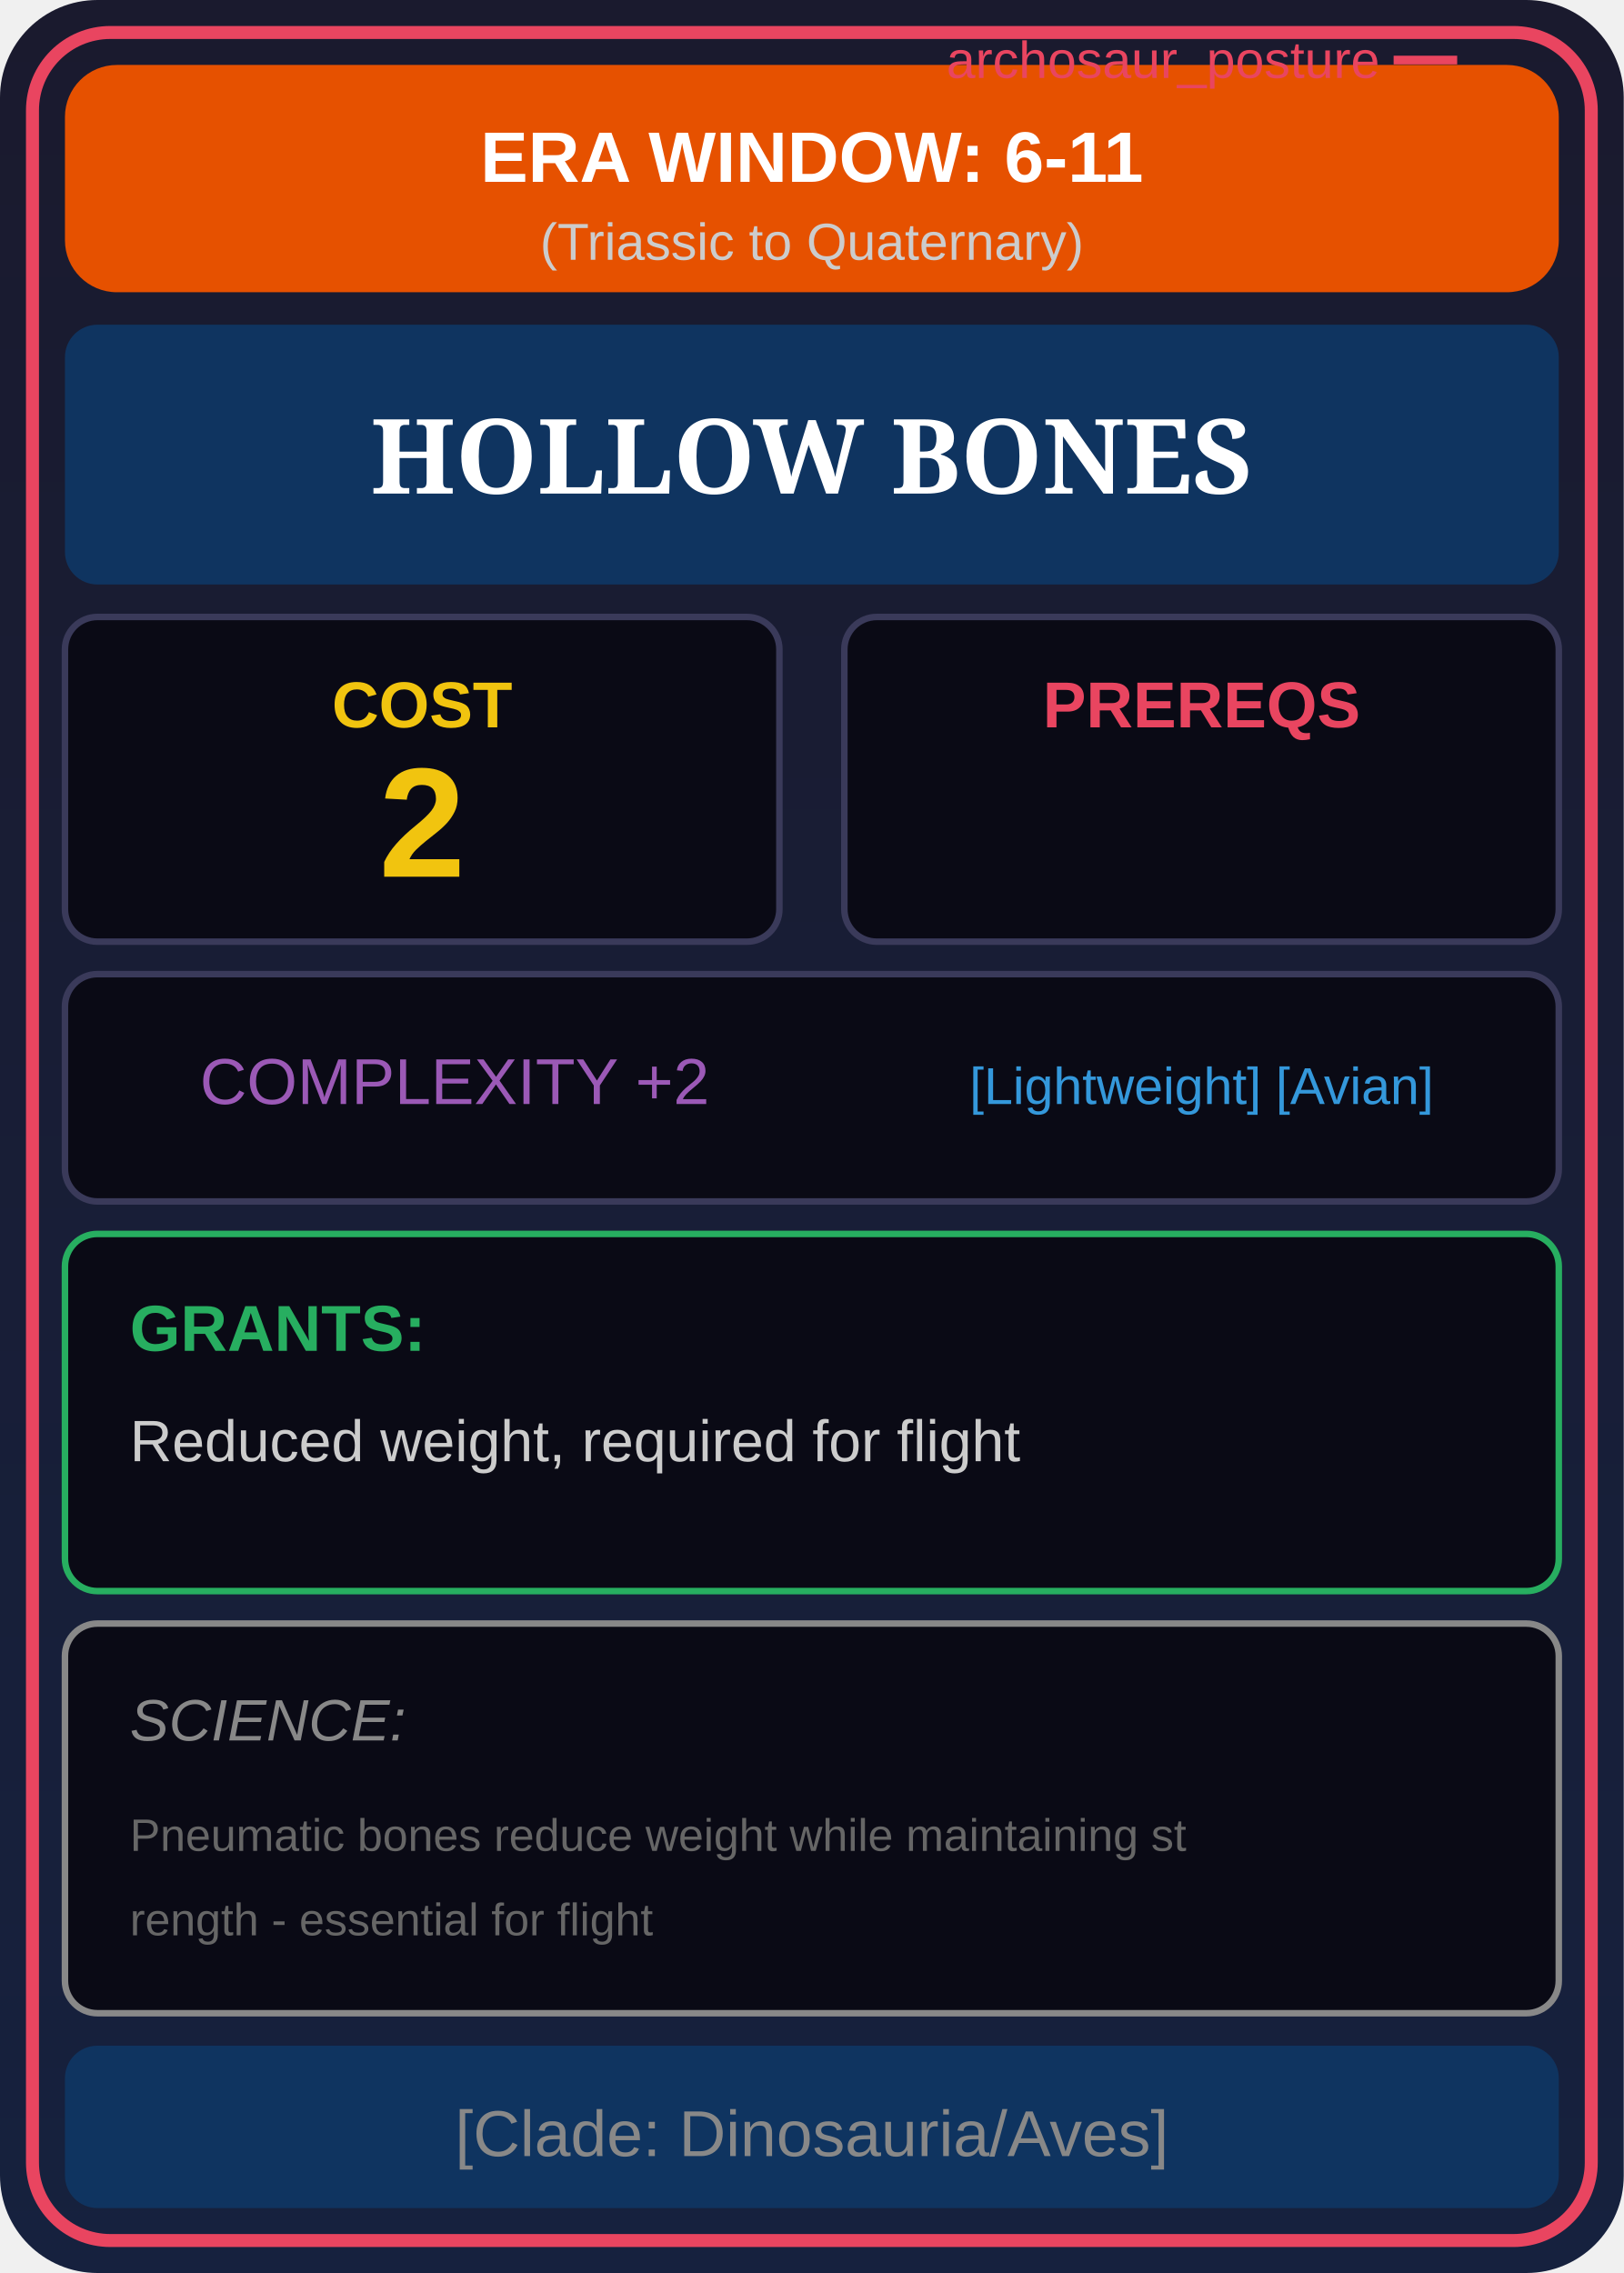
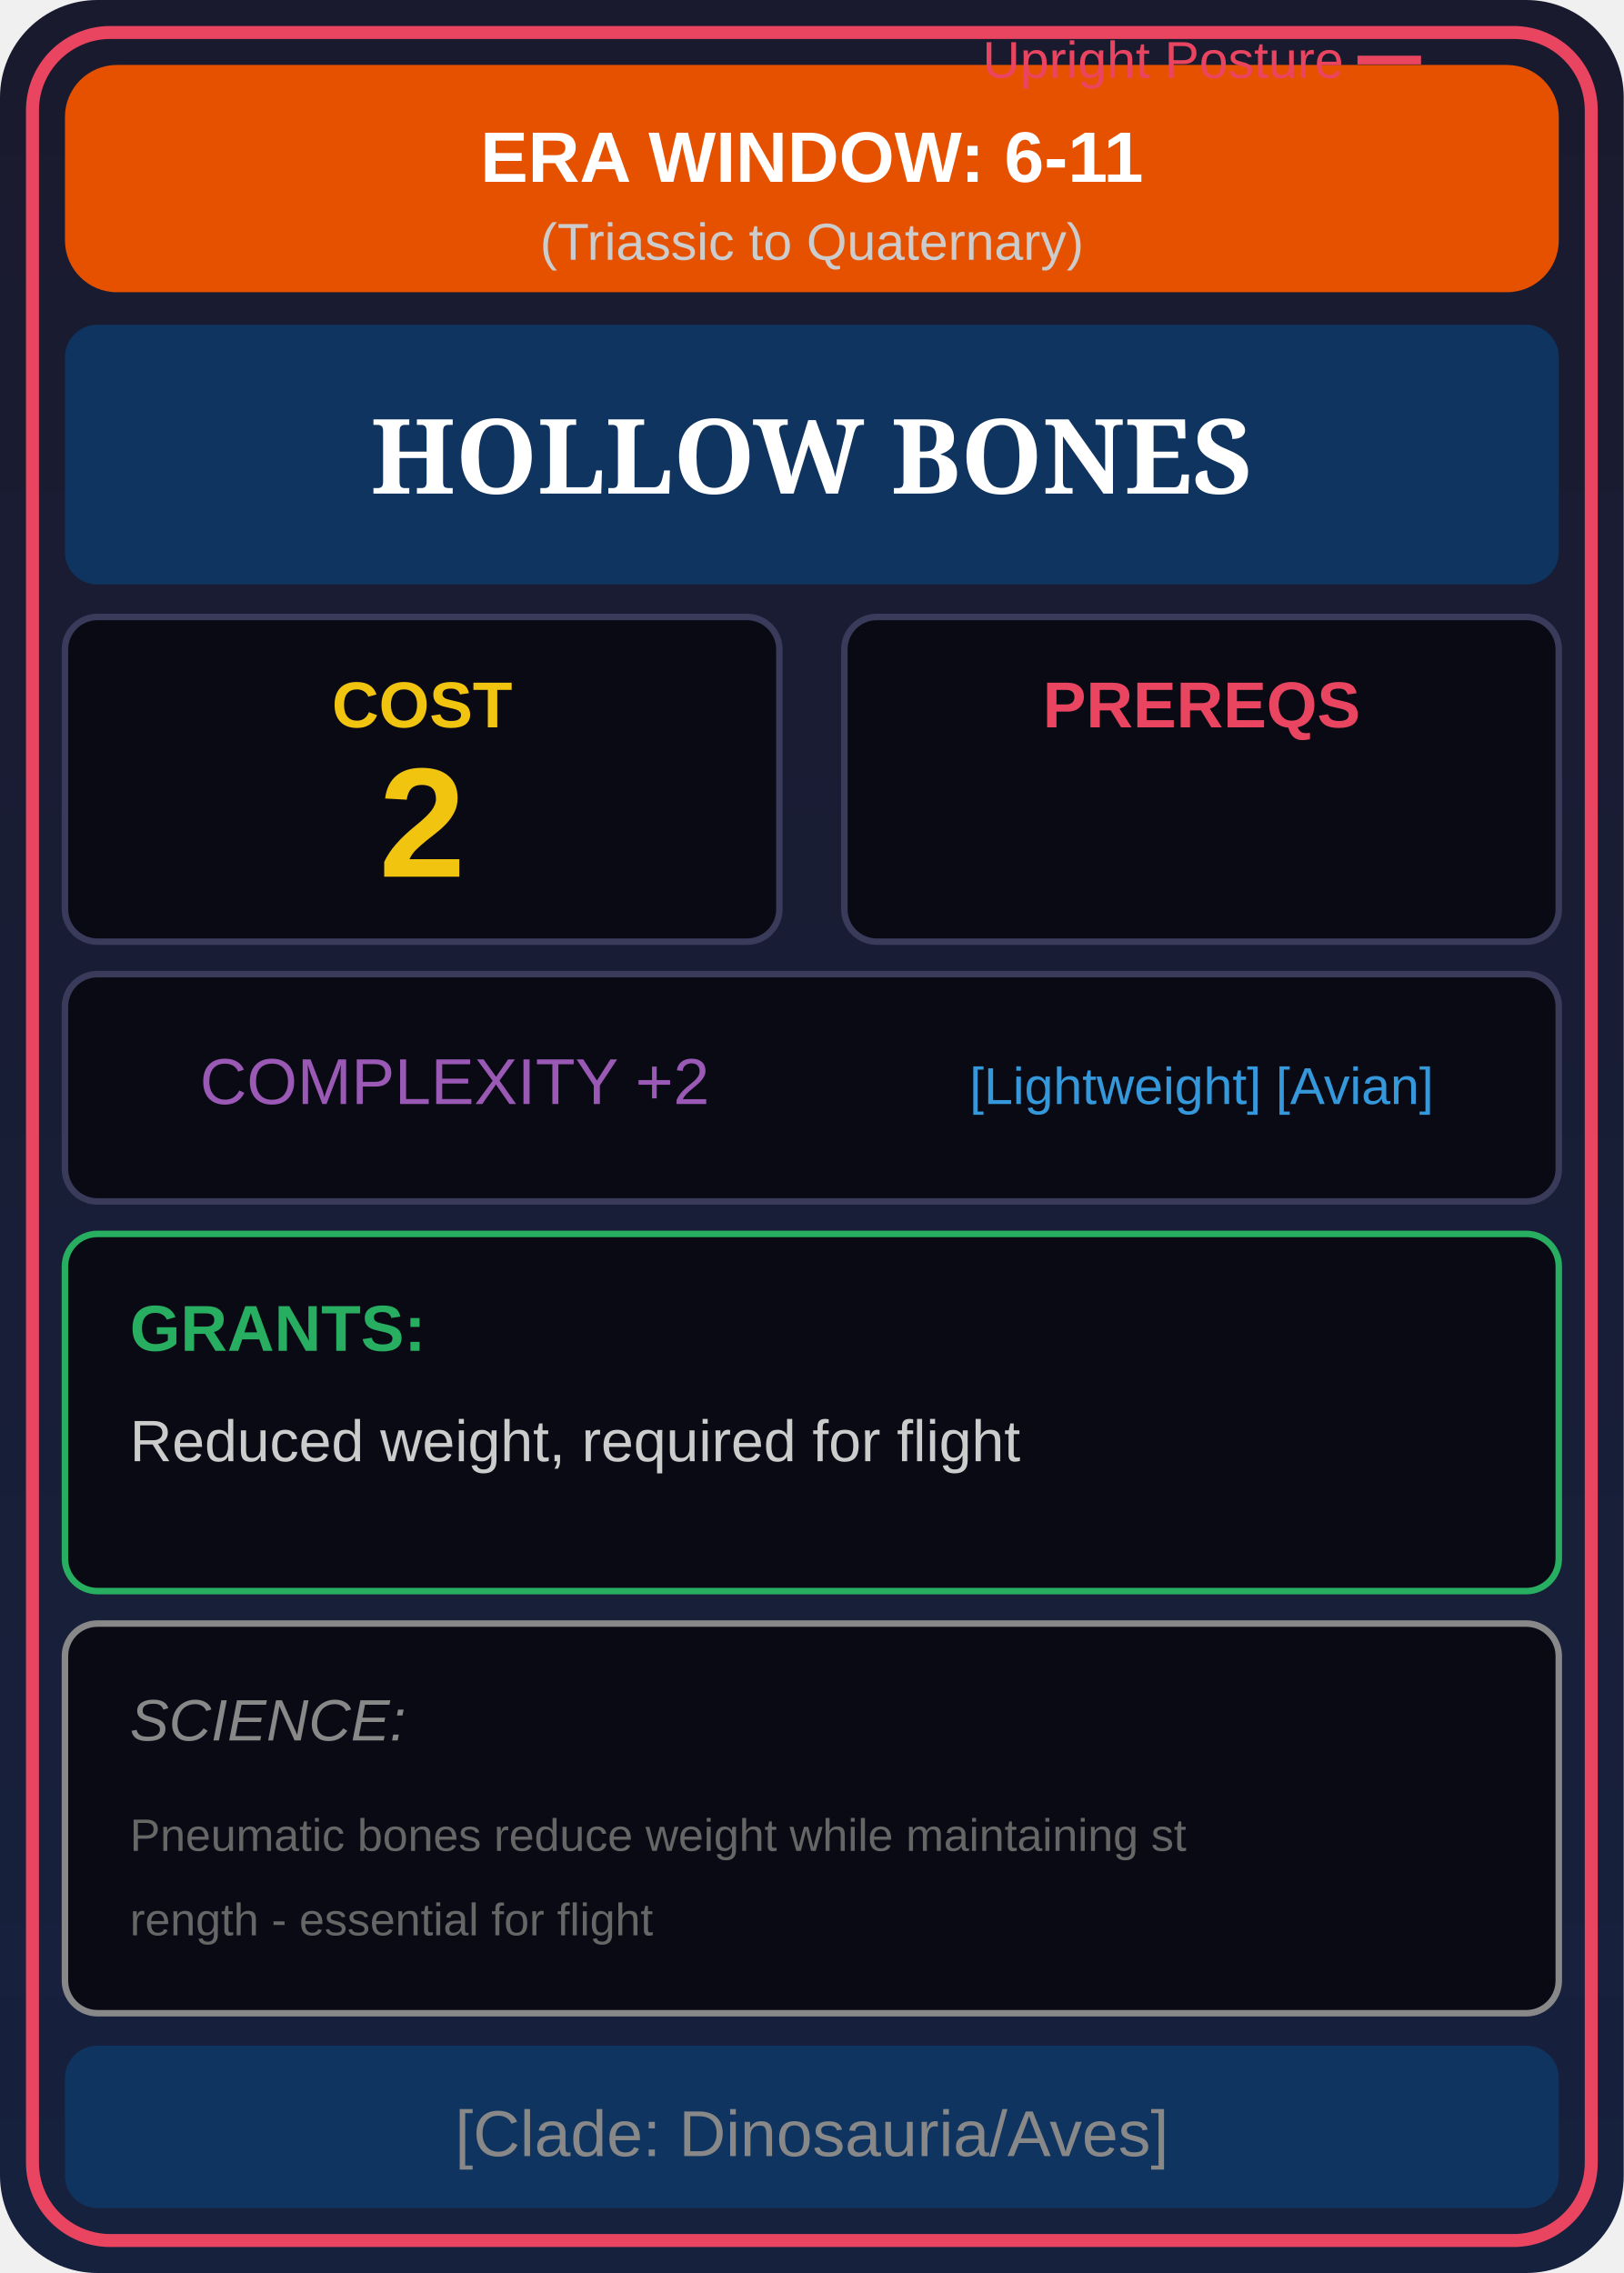
<svg xmlns="http://www.w3.org/2000/svg" viewBox="0 0 250 350" width="250" height="350">
  <defs>
    <linearGradient id="cardBg" x1="0%" y1="0%" x2="0%" y2="100%">
      <stop offset="0%" style="stop-color:#1a1a2e" />
      <stop offset="100%" style="stop-color:#16213e" />
    </linearGradient>
    <linearGradient id="eraGrad" x1="0%" y1="0%" x2="100%" y2="0%">
      <stop offset="0%" style="stop-color:#e65100" />
      <stop offset="100%" style="stop-color:#e65100" />
    </linearGradient>
  </defs>
  <rect width="250" height="350" fill="url(#cardBg)" rx="15" />
  <rect x="5" y="5" width="240" height="340" fill="none" stroke="#e94560" stroke-width="2" rx="12" />
  <rect x="10" y="10" width="230" height="35" fill="url(#eraGrad)" rx="8" />
  <text x="125" y="28" font-family="Arial" font-size="11" fill="#fff" text-anchor="middle" font-weight="bold">ERA WINDOW: 6-11</text>
  <text x="125" y="40" font-family="Arial" font-size="8" fill="#ccc" text-anchor="middle">(Triassic to Quaternary)</text>
  <rect x="10" y="50" width="230" height="40" fill="#0f3460" rx="5" />
  <text x="125" y="76" font-family="Georgia" font-size="16" fill="#fff" text-anchor="middle" font-weight="bold">HOLLOW BONES</text>
  <rect x="10" y="95" width="110" height="50" fill="#0a0a15" stroke="#3a3a5a" rx="5" />
  <text x="65" y="112" font-family="Arial" font-size="10" fill="#f1c40f" text-anchor="middle" font-weight="bold">COST</text>
  <text x="65" y="135" font-family="Arial" font-size="24" fill="#f1c40f" text-anchor="middle" font-weight="bold">2</text>
  <rect x="130" y="95" width="110" height="50" fill="#0a0a15" stroke="#3a3a5a" rx="5" />
  <text x="185" y="112" font-family="Arial" font-size="10" fill="#e94560" text-anchor="middle" font-weight="bold">PREREQS</text>
  <text font-family="Arial" font-size="8" text-anchor="middle">
-     <tspan x="185" dy="12" fill="#e94560">archosaur_posture ━━</tspan>
+     <tspan x="185" dy="12" fill="#e94560">Upright Posture ━━</tspan>
  </text>
  <rect x="10" y="150" width="230" height="35" fill="#0a0a15" stroke="#3a3a5a" rx="5" />
  <text x="70" y="170" font-family="Arial" font-size="10" fill="#9b59b6" text-anchor="middle">COMPLEXITY +2</text>
  <text x="185" y="170" font-family="Arial" font-size="8" fill="#3498db" text-anchor="middle">[Lightweight] [Avian]</text>
  <rect x="10" y="190" width="230" height="55" fill="#0a0a15" stroke="#27ae60" rx="5" />
  <text x="20" y="208" font-family="Arial" font-size="10" fill="#27ae60" font-weight="bold">GRANTS:</text>
  <text x="20" y="225" font-family="Arial" font-size="9" fill="#ccc">Reduced weight, required for flight</text>
  <rect x="10" y="250" width="230" height="60" fill="#0a0a15" stroke="#888" rx="5" />
  <text x="20" y="268" font-family="Arial" font-size="9" fill="#888" font-style="italic">SCIENCE:</text>
  <text x="20" y="285" font-family="Arial" font-size="7" fill="#666">Pneumatic bones reduce weight while maintaining st</text>
  <text x="20" y="298" font-family="Arial" font-size="7" fill="#666">rength - essential for flight</text>
  <rect x="10" y="315" width="230" height="25" fill="#0f3460" rx="5" />
  <text x="125" y="332" font-family="Arial" font-size="10" fill="#888" text-anchor="middle">[Clade: Dinosauria/Aves]</text>
</svg>
